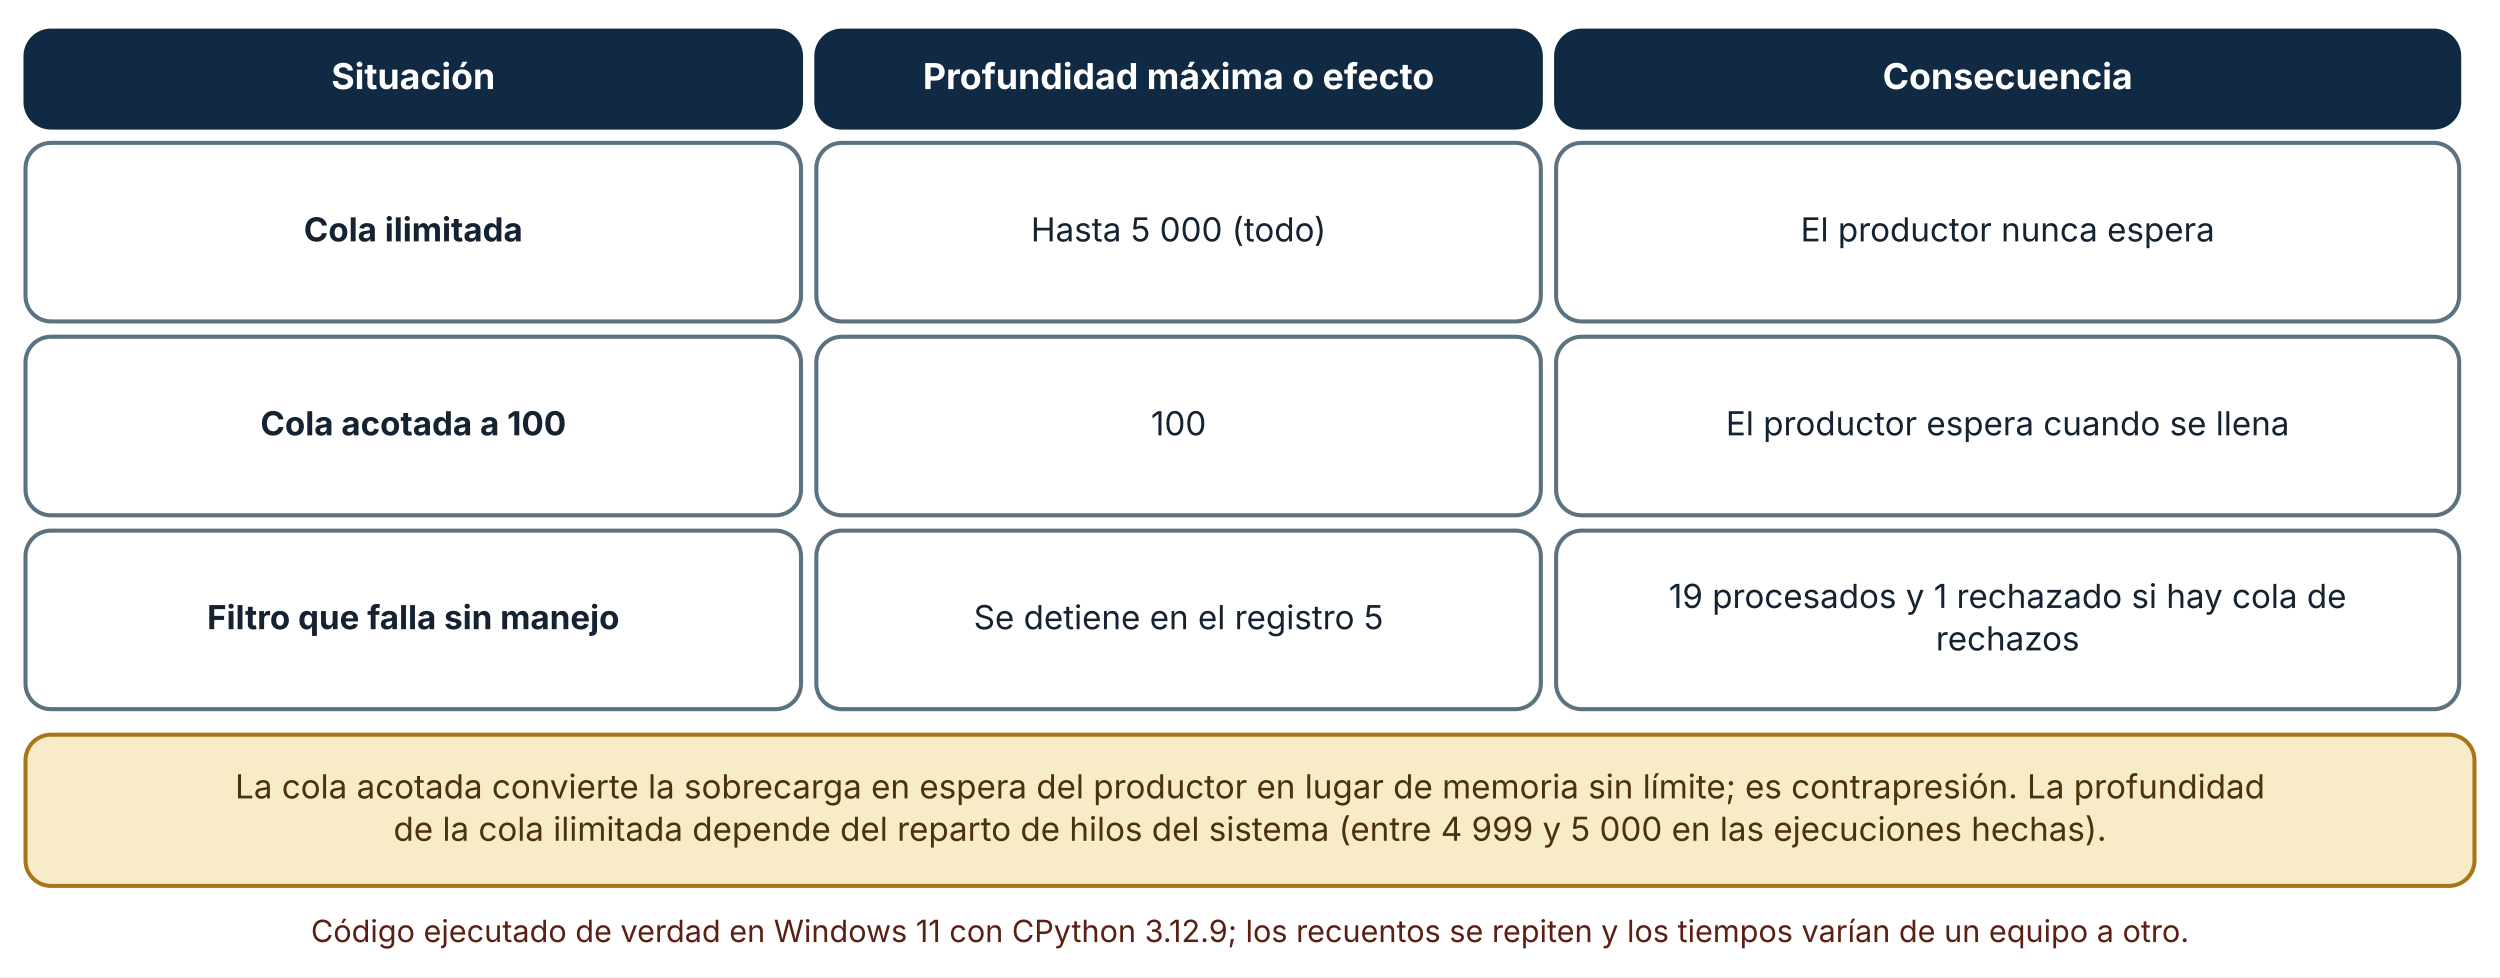
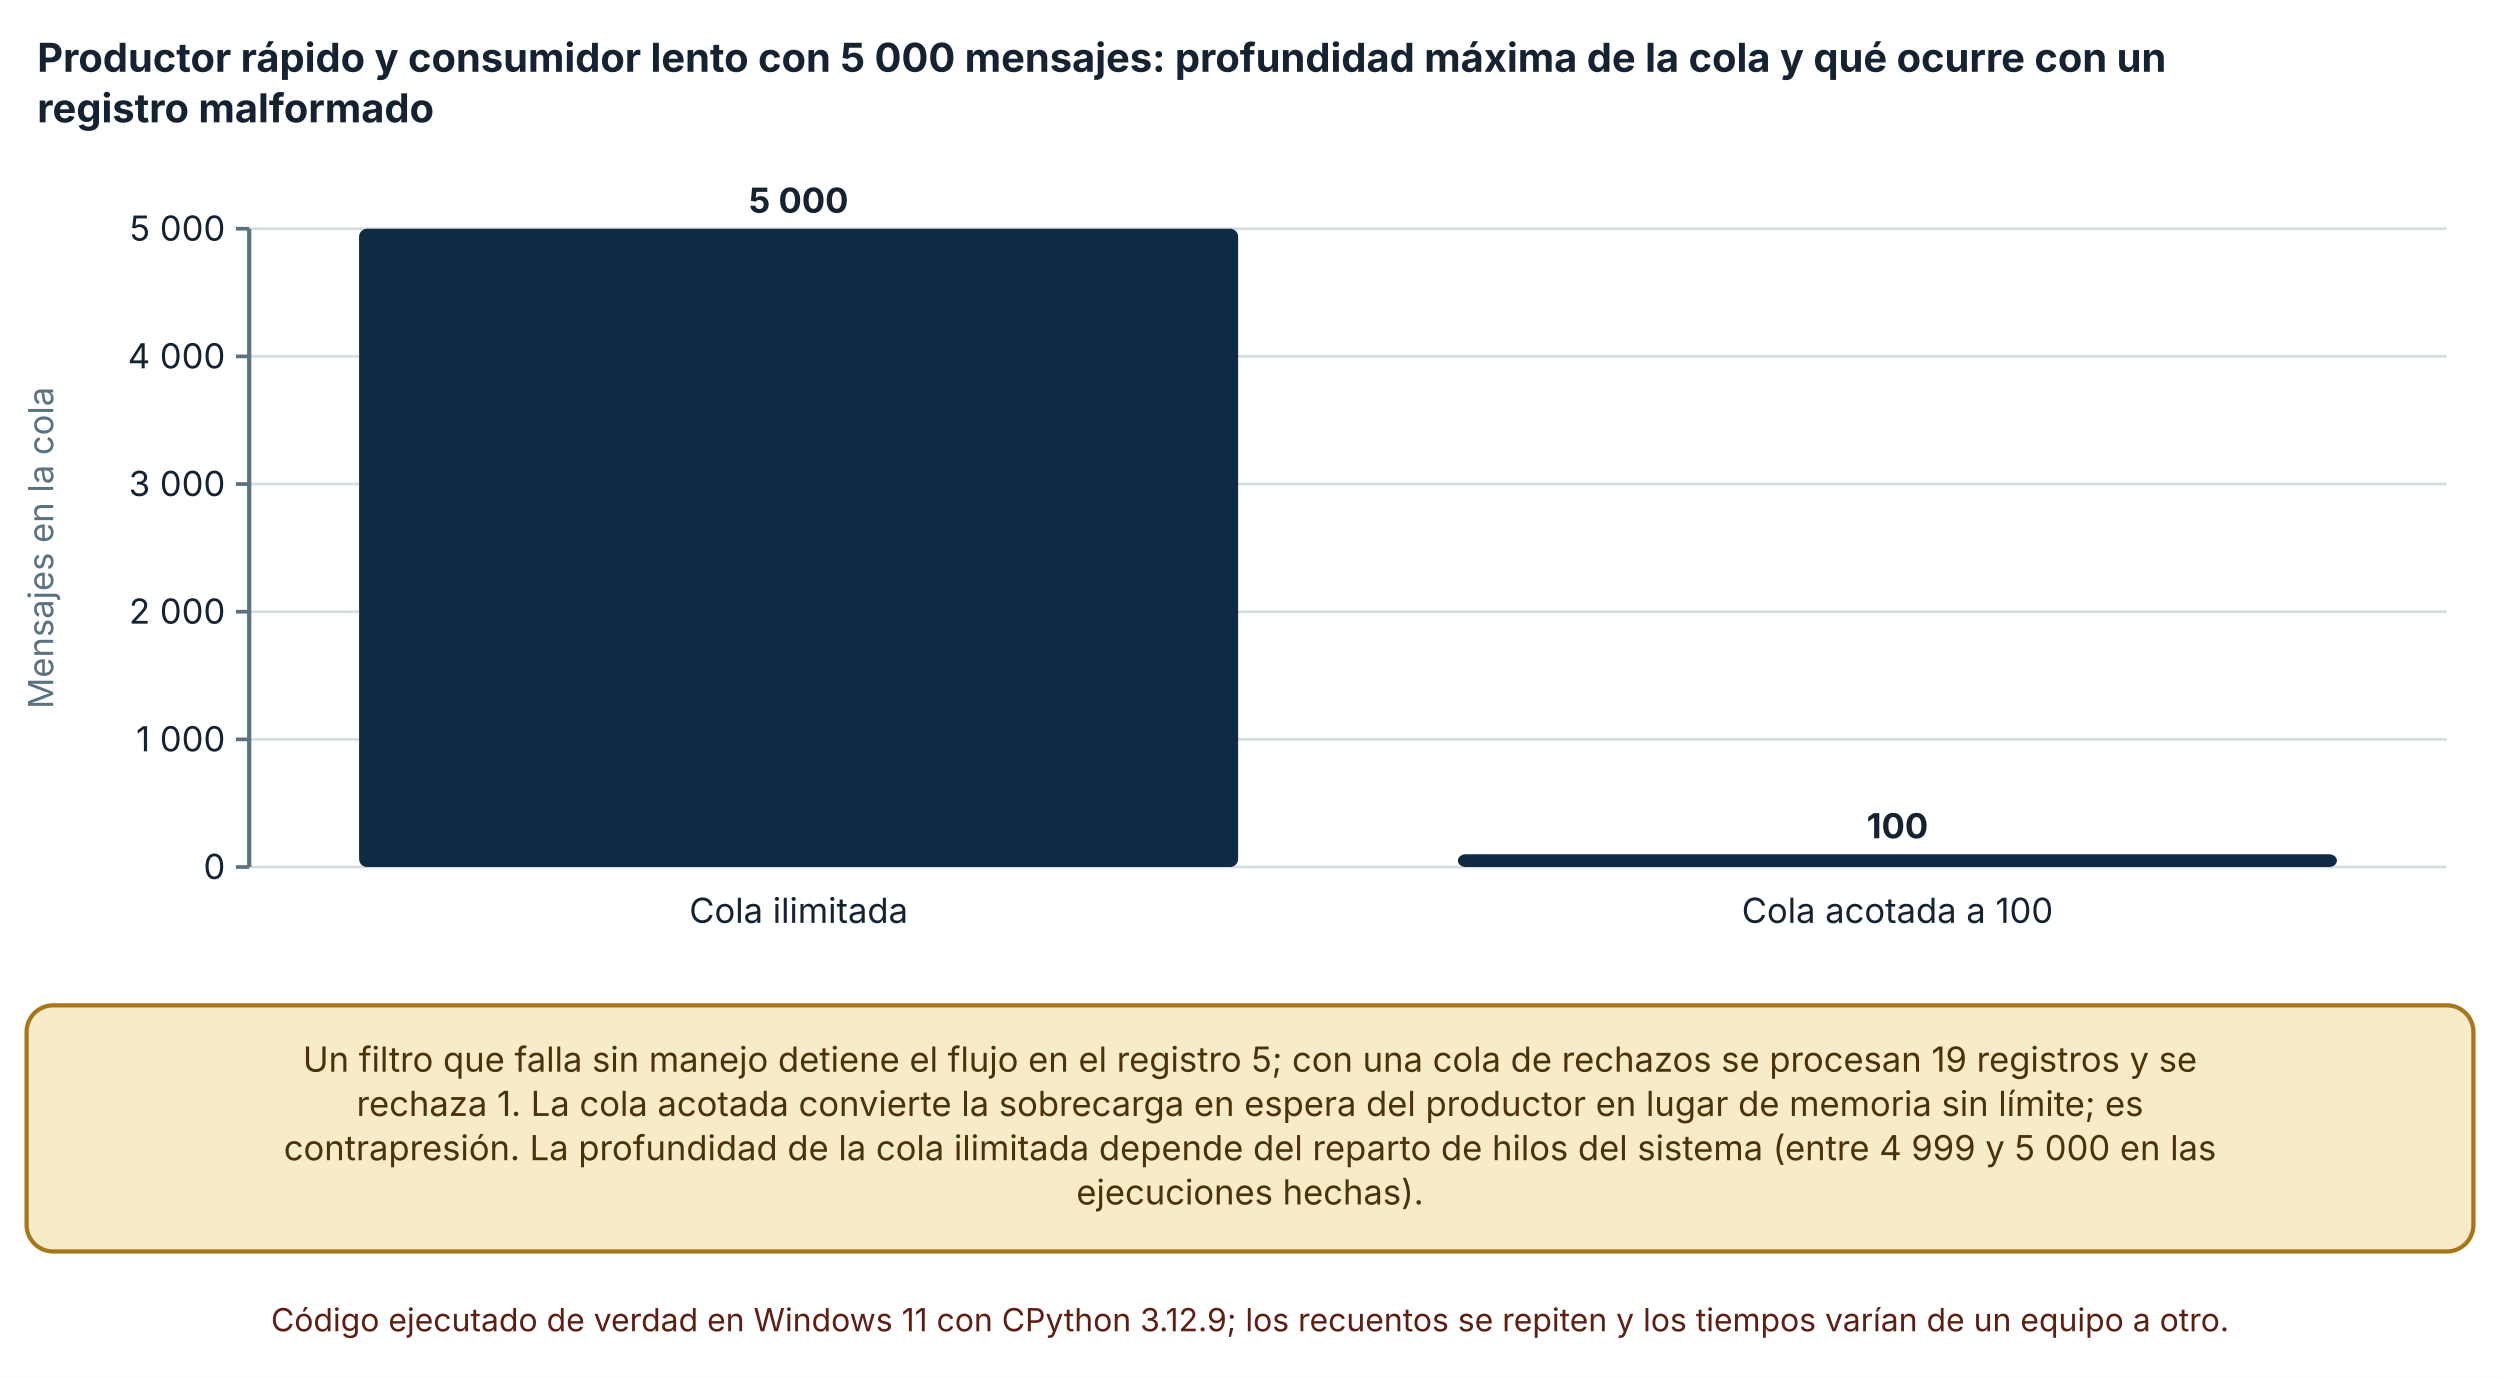
- <svg xmlns="http://www.w3.org/2000/svg" viewBox="0 0 980 383" width="980" height="383" role="img" aria-labelledby="t d" font-family="Inter, 'Segoe UI', system-ui, -apple-system, sans-serif">
+ <svg xmlns="http://www.w3.org/2000/svg" viewBox="0 0 940 518" width="940" height="518" role="img" aria-labelledby="t d" font-family="Inter, 'Segoe UI', system-ui, -apple-system, sans-serif">
  <defs>
    <marker id="arrow" viewBox="0 0 10 10" refX="9" refY="5" markerWidth="8" markerHeight="8" orient="auto-start-reverse">
      <path d="M0,0 L10,5 L0,10 z" fill="#32505f" />
    </marker>
    <marker id="arrow-coral" viewBox="0 0 10 10" refX="9" refY="5" markerWidth="8" markerHeight="8" orient="auto-start-reverse">
      <path d="M0,0 L10,5 L0,10 z" fill="#c0432f" />
    </marker>
  </defs>
-   <rect width="980" height="383" fill="#ffffff" />
-   <rect x="10" y="12" width="304" height="38" rx="10" fill="#102a43" stroke="#102a43" stroke-width="1.6" />
-   <text x="162" y="34.92" font-size="14" text-anchor="middle" font-weight="700" fill="#ffffff">
-     <tspan x="162" dy="0">Situación</tspan>
+   <rect width="940" height="518" fill="#ffffff" />
+   <text x="14" y="27" font-size="15" text-anchor="start" font-weight="700" fill="#142231">
+     <tspan x="14" dy="0">Productor rápido y consumidor lento con 5 000 mensajes: profundidad máxima de la cola y qué ocurre con un</tspan>
  </text>
-   <rect x="320" y="12" width="284" height="38" rx="10" fill="#102a43" stroke="#102a43" stroke-width="1.6" />
-   <text x="462" y="34.92" font-size="14" text-anchor="middle" font-weight="700" fill="#ffffff">
-     <tspan x="462" dy="0">Profundidad máxima o efecto</tspan>
+   <text x="14" y="46" font-size="15" text-anchor="start" font-weight="700" fill="#142231">
+     <tspan x="14" dy="0">registro malformado</tspan>
  </text>
-   <rect x="610" y="12" width="354" height="38" rx="10" fill="#102a43" stroke="#102a43" stroke-width="1.6" />
-   <text x="787" y="34.92" font-size="14" text-anchor="middle" font-weight="700" fill="#ffffff">
-     <tspan x="787" dy="0">Consecuencia</tspan>
+   <line x1="93.7" y1="326" x2="920" y2="326" stroke="#d5dde1" stroke-width="1" />
+   <line x1="88.7" y1="326" x2="93.7" y2="326" stroke="#5b7280" stroke-width="1.4" />
+   <text x="84.7" y="330.5" font-size="13" text-anchor="end" font-weight="400" fill="#142231">
+     <tspan x="84.7" dy="0">0</tspan>
  </text>
-   <rect x="10" y="56" width="304" height="70" rx="10" fill="#ffffff" stroke="#5b7280" stroke-width="1.6" />
-   <text x="162" y="94.64" font-size="13" text-anchor="middle" font-weight="700" fill="#142231">
-     <tspan x="162" dy="0">Cola ilimitada</tspan>
+   <line x1="93.7" y1="278" x2="920" y2="278" stroke="#d5dde1" stroke-width="1" />
+   <line x1="88.7" y1="278" x2="93.7" y2="278" stroke="#5b7280" stroke-width="1.4" />
+   <text x="84.7" y="282.5" font-size="13" text-anchor="end" font-weight="400" fill="#142231">
+     <tspan x="84.7" dy="0">1 000</tspan>
  </text>
-   <rect x="320" y="56" width="284" height="70" rx="10" fill="#ffffff" stroke="#5b7280" stroke-width="1.6" />
-   <text x="462" y="94.64" font-size="13" text-anchor="middle" font-weight="400" fill="#142231">
-     <tspan x="462" dy="0">Hasta 5 000 (todo)</tspan>
+   <line x1="93.7" y1="230" x2="920" y2="230" stroke="#d5dde1" stroke-width="1" />
+   <line x1="88.7" y1="230" x2="93.7" y2="230" stroke="#5b7280" stroke-width="1.4" />
+   <text x="84.7" y="234.5" font-size="13" text-anchor="end" font-weight="400" fill="#142231">
+     <tspan x="84.7" dy="0">2 000</tspan>
  </text>
-   <rect x="610" y="56" width="354" height="70" rx="10" fill="#ffffff" stroke="#5b7280" stroke-width="1.6" />
-   <text x="787" y="94.64" font-size="13" text-anchor="middle" font-weight="400" fill="#142231">
-     <tspan x="787" dy="0">El productor nunca espera</tspan>
+   <line x1="93.7" y1="182" x2="920" y2="182" stroke="#d5dde1" stroke-width="1" />
+   <line x1="88.7" y1="182" x2="93.7" y2="182" stroke="#5b7280" stroke-width="1.4" />
+   <text x="84.7" y="186.5" font-size="13" text-anchor="end" font-weight="400" fill="#142231">
+     <tspan x="84.7" dy="0">3 000</tspan>
  </text>
-   <rect x="10" y="132" width="304" height="70" rx="10" fill="#ffffff" stroke="#5b7280" stroke-width="1.6" />
-   <text x="162" y="170.64" font-size="13" text-anchor="middle" font-weight="700" fill="#142231">
-     <tspan x="162" dy="0">Cola acotada a 100</tspan>
+   <line x1="93.7" y1="134" x2="920" y2="134" stroke="#d5dde1" stroke-width="1" />
+   <line x1="88.7" y1="134" x2="93.7" y2="134" stroke="#5b7280" stroke-width="1.4" />
+   <text x="84.7" y="138.5" font-size="13" text-anchor="end" font-weight="400" fill="#142231">
+     <tspan x="84.7" dy="0">4 000</tspan>
  </text>
-   <rect x="320" y="132" width="284" height="70" rx="10" fill="#ffffff" stroke="#5b7280" stroke-width="1.6" />
-   <text x="462" y="170.64" font-size="13" text-anchor="middle" font-weight="400" fill="#142231">
-     <tspan x="462" dy="0">100</tspan>
+   <line x1="93.7" y1="86" x2="920" y2="86" stroke="#d5dde1" stroke-width="1" />
+   <line x1="88.7" y1="86" x2="93.7" y2="86" stroke="#5b7280" stroke-width="1.4" />
+   <text x="84.7" y="90.5" font-size="13" text-anchor="end" font-weight="400" fill="#142231">
+     <tspan x="84.7" dy="0">5 000</tspan>
  </text>
-   <rect x="610" y="132" width="354" height="70" rx="10" fill="#ffffff" stroke="#5b7280" stroke-width="1.6" />
-   <text x="787" y="170.64" font-size="13" text-anchor="middle" font-weight="400" fill="#142231">
-     <tspan x="787" dy="0">El productor espera cuando se llena</tspan>
+   <line x1="93.7" y1="86" x2="93.7" y2="326" stroke="#5b7280" stroke-width="1.6" />
+   <text x="20" y="206" font-size="13" text-anchor="middle" font-weight="400" fill="#5b7280" transform="rotate(-90 20 206)">Mensajes en la cola</text>
+   <rect x="135.015" y="86" width="330.52" height="240" rx="3" fill="#102a43" />
+   <text x="300.275" y="80" font-size="13" text-anchor="middle" font-weight="700" fill="#142231">
+     <tspan x="300.275" dy="0">5 000</tspan>
  </text>
-   <rect x="10" y="208" width="304" height="70" rx="10" fill="#ffffff" stroke="#5b7280" stroke-width="1.6" />
-   <text x="162" y="246.64" font-size="13" text-anchor="middle" font-weight="700" fill="#142231">
-     <tspan x="162" dy="0">Filtro que falla sin manejo</tspan>
+   <text x="300.275" y="347" font-size="13" text-anchor="middle" font-weight="400" fill="#142231">
+     <tspan x="300.275" dy="0">Cola ilimitada</tspan>
  </text>
-   <rect x="320" y="208" width="284" height="70" rx="10" fill="#ffffff" stroke="#5b7280" stroke-width="1.6" />
-   <text x="462" y="246.64" font-size="13" text-anchor="middle" font-weight="400" fill="#142231">
-     <tspan x="462" dy="0">Se detiene en el registro 5</tspan>
+   <rect x="548.165" y="321.2" width="330.52" height="4.8" rx="3" fill="#102a43" />
+   <text x="713.425" y="315.2" font-size="13" text-anchor="middle" font-weight="700" fill="#142231">
+     <tspan x="713.425" dy="0">100</tspan>
  </text>
-   <rect x="610" y="208" width="354" height="70" rx="10" fill="#ffffff" stroke="#5b7280" stroke-width="1.6" />
-   <text x="787" y="238.32" font-size="13" text-anchor="middle" font-weight="400" fill="#142231">
-     <tspan x="787" dy="0">19 procesados y 1 rechazado si hay cola de</tspan>
+   <text x="713.425" y="347" font-size="13" text-anchor="middle" font-weight="400" fill="#142231">
+     <tspan x="713.425" dy="0">Cola acotada a 100</tspan>
  </text>
-   <text x="787" y="254.96" font-size="13" text-anchor="middle" font-weight="400" fill="#142231">
-     <tspan x="787" dy="0">rechazos</tspan>
+   <rect x="10" y="378" width="920" height="92.56" rx="10" fill="#f7ebc8" stroke="#a8761a" stroke-width="1.6" />
+   <text x="470" y="402.96" font-size="13" text-anchor="middle" font-weight="400" fill="#4a3209">
+     <tspan x="470" dy="0">Un filtro que falla sin manejo detiene el flujo en el registro 5; con una cola de rechazos se procesan 19 registros y se</tspan>
  </text>
-   <rect x="10" y="288" width="960" height="59.28" rx="10" fill="#f7ebc8" stroke="#a8761a" stroke-width="1.6" />
-   <text x="490" y="312.96" font-size="13" text-anchor="middle" font-weight="400" fill="#4a3209">
-     <tspan x="490" dy="0">La cola acotada convierte la sobrecarga en espera del productor en lugar de memoria sin límite; es contrapresión. La profundidad</tspan>
+   <text x="470" y="419.6" font-size="13" text-anchor="middle" font-weight="400" fill="#4a3209">
+     <tspan x="470" dy="0">rechaza 1. La cola acotada convierte la sobrecarga en espera del productor en lugar de memoria sin límite; es</tspan>
  </text>
-   <text x="490" y="329.6" font-size="13" text-anchor="middle" font-weight="400" fill="#4a3209">
-     <tspan x="490" dy="0">de la cola ilimitada depende del reparto de hilos del sistema (entre 4 999 y 5 000 en las ejecuciones hechas).</tspan>
+   <text x="470" y="436.24" font-size="13" text-anchor="middle" font-weight="400" fill="#4a3209">
+     <tspan x="470" dy="0">contrapresión. La profundidad de la cola ilimitada depende del reparto de hilos del sistema (entre 4 999 y 5 000 en las</tspan>
  </text>
-   <text x="490" y="369.28" font-size="12" text-anchor="middle" font-weight="400" fill="#5c1f14">
-     <tspan x="490" dy="0">Código ejecutado de verdad en Windows 11 con CPython 3.12.9; los recuentos se repiten y los tiempos varían de un equipo a otro.</tspan>
+   <text x="470" y="452.88" font-size="13" text-anchor="middle" font-weight="400" fill="#4a3209">
+     <tspan x="470" dy="0">ejecuciones hechas).</tspan>
+   </text>
+   <text x="470" y="500.56" font-size="12" text-anchor="middle" font-weight="400" fill="#5c1f14">
+     <tspan x="470" dy="0">Código ejecutado de verdad en Windows 11 con CPython 3.12.9; los recuentos se repiten y los tiempos varían de un equipo a otro.</tspan>
  </text>
</svg>
